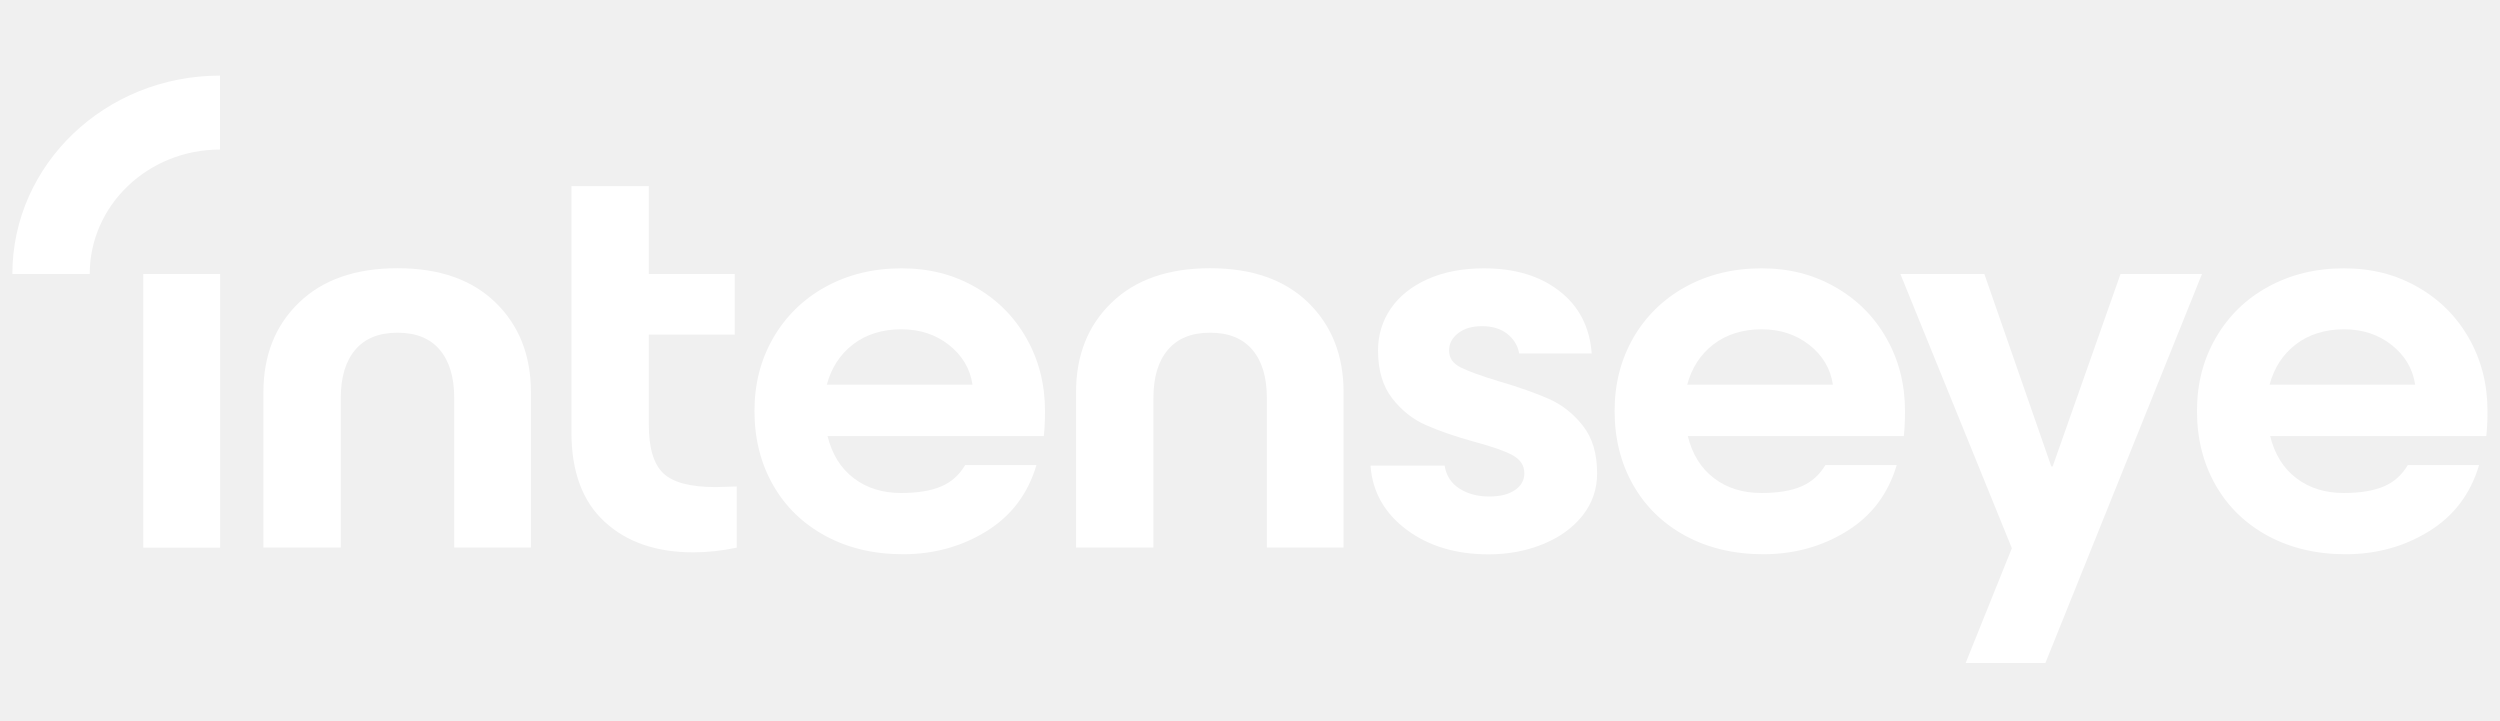
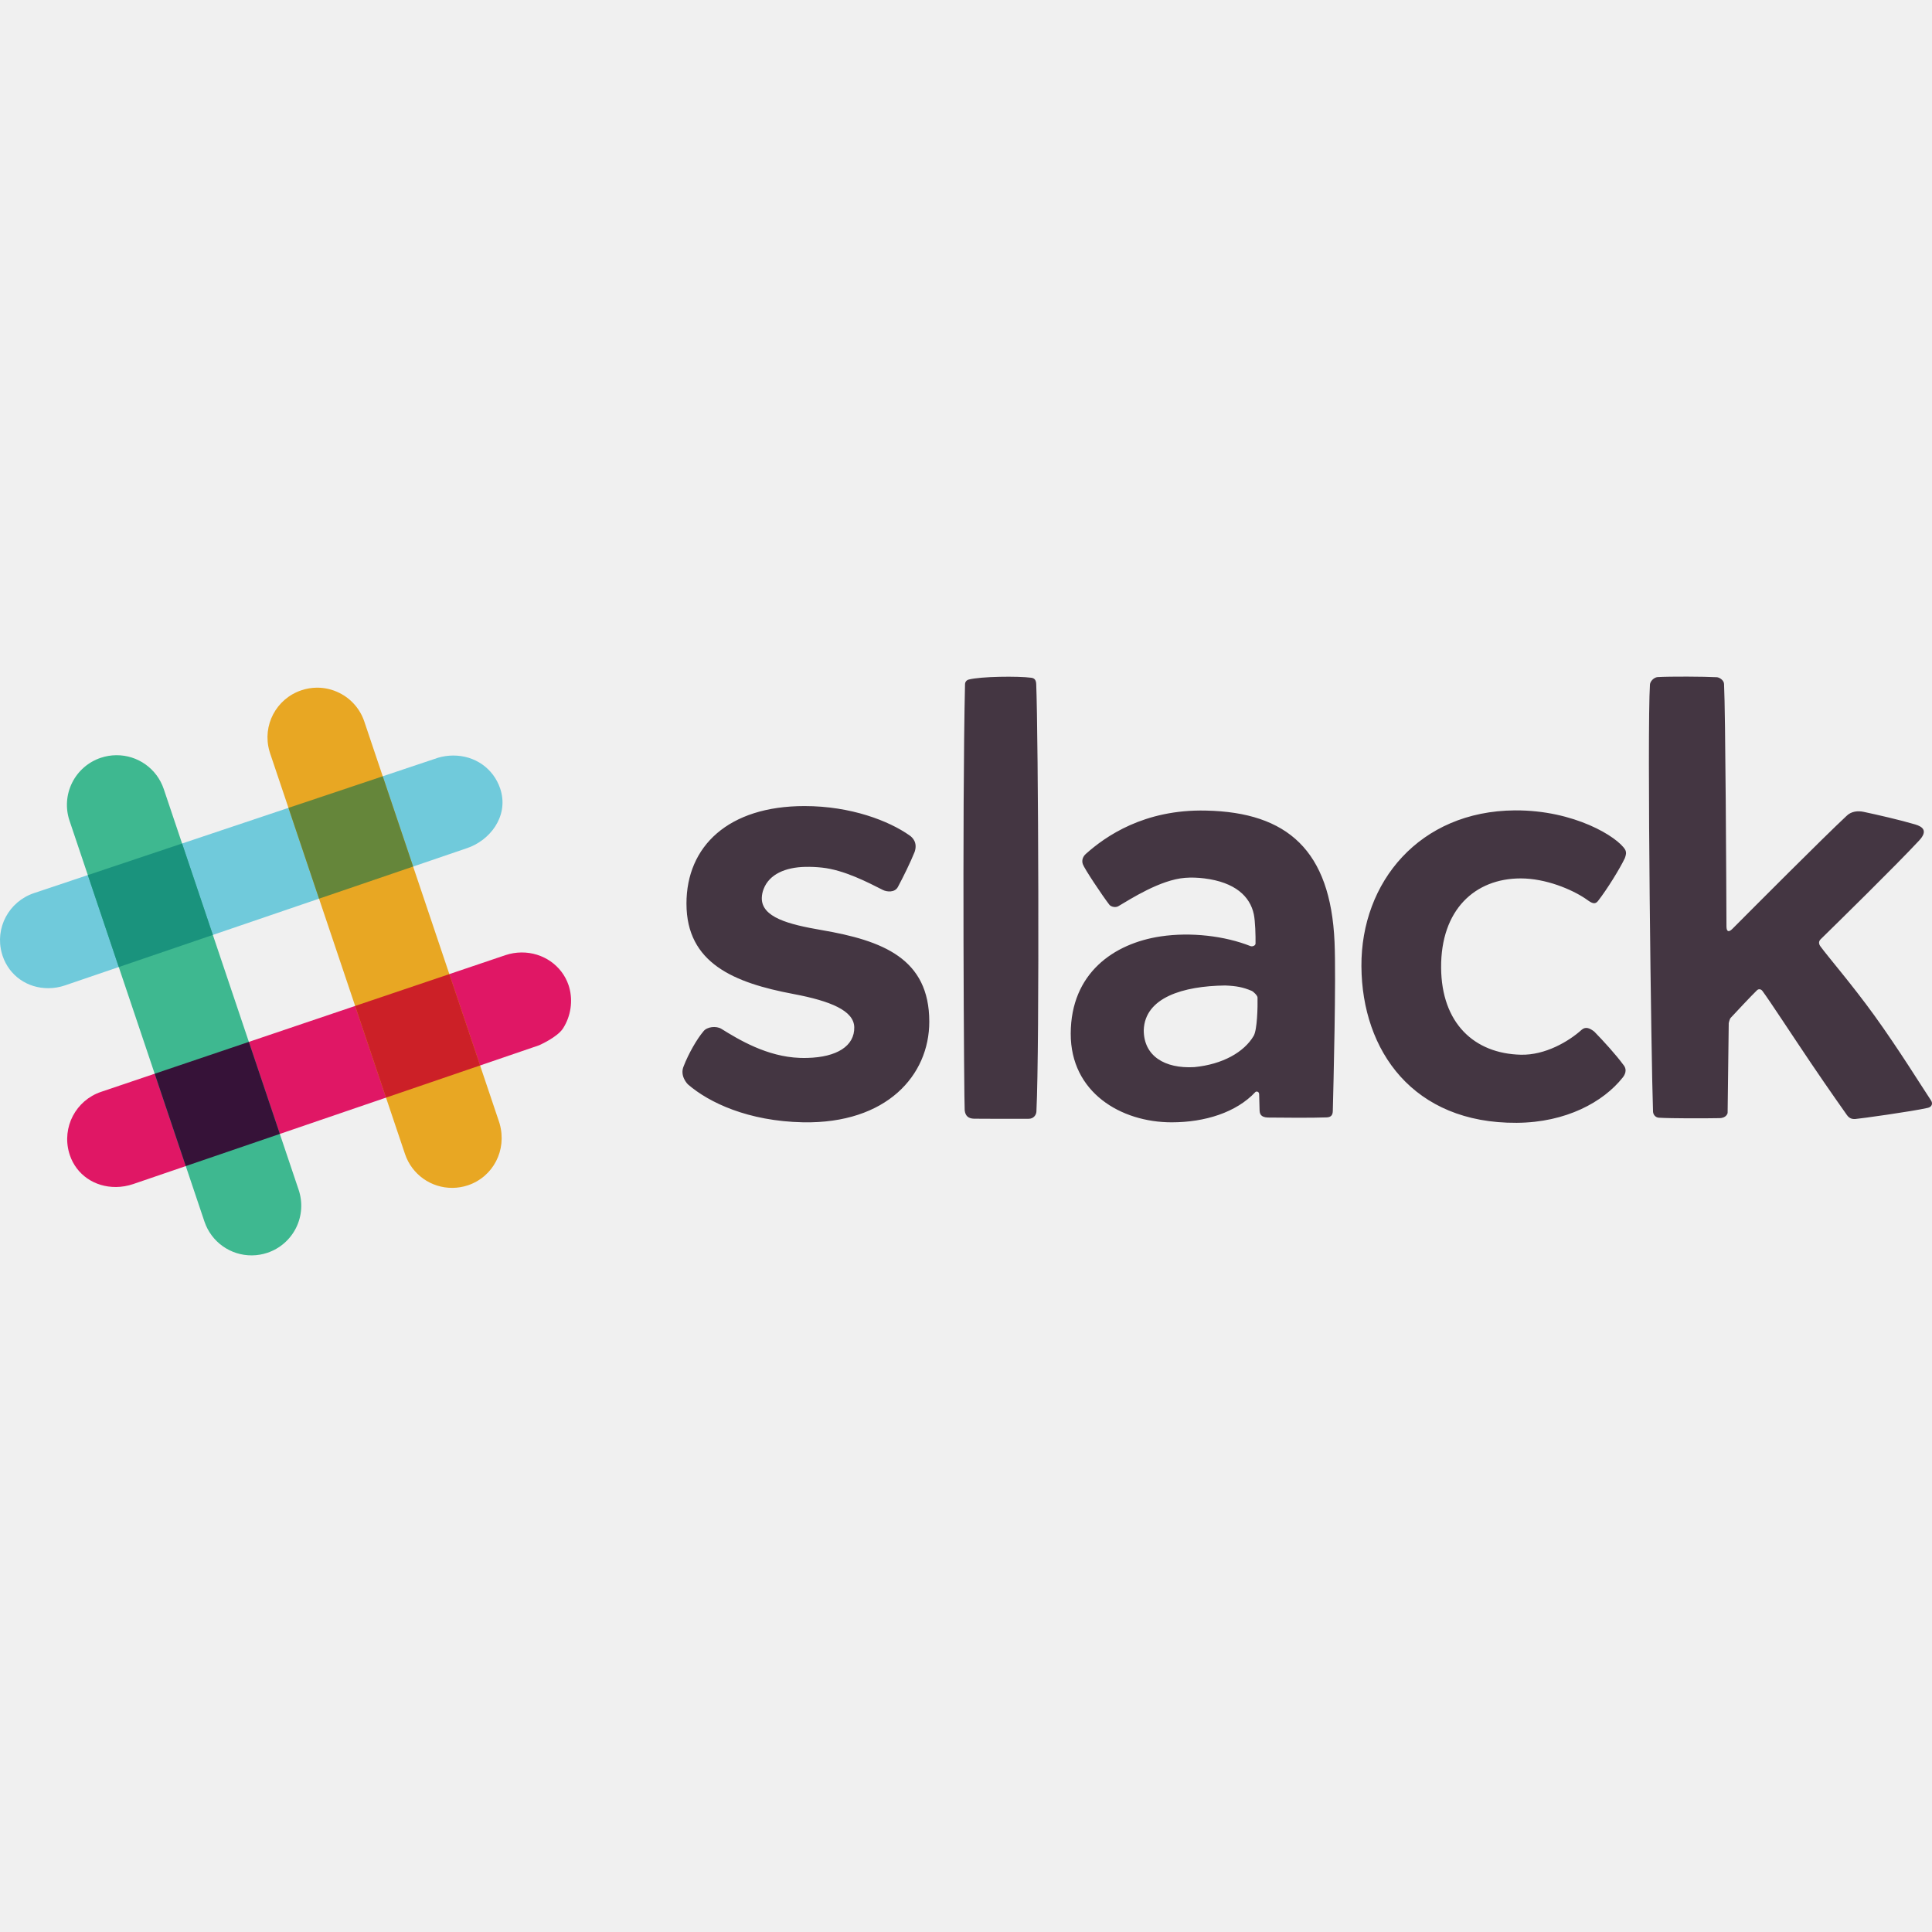
- <svg xmlns="http://www.w3.org/2000/svg" width="111" height="32" viewBox="0 0 111 32" fill="none">
-   <g clip-path="url(#clip0_1660_12230)">
-     <path d="M9.774 12.165H6.362V24.317H9.774V12.165Z" fill="white" />
-     <path d="M13.279 13.432C14.331 12.417 15.791 11.909 17.649 11.909C19.507 11.909 20.956 12.417 22.001 13.432C23.047 14.448 23.573 15.777 23.573 17.412V24.312H20.167V17.669C20.167 16.754 19.957 16.045 19.53 15.537C19.104 15.029 18.479 14.772 17.649 14.772C16.819 14.772 16.194 15.029 15.768 15.537C15.341 16.045 15.131 16.754 15.131 17.669V24.312H11.696V17.412C11.696 15.777 12.222 14.448 13.279 13.432Z" fill="white" />
-     <path d="M32.704 24.317C32.038 24.457 31.395 24.524 30.782 24.524C29.14 24.524 27.826 24.072 26.845 23.167C25.863 22.263 25.372 20.94 25.372 19.199V8.264H28.808V12.165H32.622V14.856H28.808V18.864C28.808 19.88 29.018 20.594 29.444 21.007C29.871 21.42 30.648 21.627 31.787 21.627L32.71 21.599V24.312L32.704 24.317Z" fill="white" />
-     <path d="M36.741 19.355C36.94 20.164 37.325 20.79 37.904 21.23C38.482 21.672 39.183 21.889 40.013 21.889C40.749 21.889 41.344 21.789 41.8 21.593C42.25 21.398 42.601 21.08 42.852 20.65H46.018C45.639 21.928 44.902 22.905 43.798 23.586C42.7 24.267 41.461 24.608 40.094 24.608C38.797 24.608 37.647 24.334 36.648 23.793C35.648 23.251 34.871 22.498 34.322 21.532C33.773 20.566 33.499 19.472 33.499 18.25C33.499 17.027 33.779 15.956 34.34 14.99C34.901 14.024 35.678 13.271 36.665 12.729C37.658 12.188 38.774 11.914 40.018 11.914C41.263 11.914 42.32 12.188 43.29 12.74C44.266 13.293 45.025 14.052 45.574 15.018C46.123 15.983 46.398 17.061 46.398 18.25C46.398 18.68 46.38 19.048 46.345 19.361H36.741V19.355ZM36.712 17.078H43.179C43.074 16.369 42.723 15.783 42.139 15.319C41.555 14.856 40.848 14.621 40.013 14.621C39.177 14.621 38.453 14.845 37.874 15.291C37.296 15.738 36.91 16.335 36.712 17.078Z" fill="white" />
-     <path d="M49.36 13.432C50.411 12.417 51.872 11.909 53.73 11.909C55.588 11.909 57.036 12.417 58.082 13.432C59.128 14.448 59.654 15.777 59.654 17.412V24.312H56.248V17.669C56.248 16.754 56.038 16.045 55.611 15.537C55.184 15.029 54.559 14.772 53.73 14.772C52.9 14.772 52.275 15.029 51.849 15.537C51.422 16.045 51.212 16.754 51.212 17.669V24.312H47.777V17.412C47.777 15.777 48.303 14.448 49.36 13.432Z" fill="white" />
-     <path d="M60.869 20.672H64.141C64.211 21.119 64.433 21.459 64.801 21.694C65.169 21.928 65.607 22.045 66.109 22.045C66.612 22.045 66.98 21.951 67.26 21.761C67.541 21.571 67.681 21.32 67.681 21.013C67.681 20.667 67.505 20.399 67.155 20.209C66.805 20.019 66.238 19.824 65.467 19.617C64.602 19.377 63.878 19.126 63.299 18.869C62.721 18.613 62.224 18.216 61.809 17.68C61.395 17.145 61.184 16.441 61.184 15.559C61.184 14.873 61.377 14.248 61.751 13.7C62.131 13.148 62.674 12.713 63.387 12.394C64.1 12.076 64.935 11.914 65.887 11.914C67.26 11.914 68.376 12.249 69.241 12.925C70.105 13.595 70.584 14.521 70.672 15.693H67.453C67.383 15.33 67.202 15.04 66.915 14.817C66.629 14.594 66.255 14.482 65.805 14.482C65.356 14.482 65.023 14.582 64.748 14.789C64.479 14.995 64.339 15.252 64.339 15.565C64.339 15.894 64.508 16.14 64.853 16.313C65.198 16.486 65.765 16.692 66.559 16.932C67.441 17.189 68.177 17.451 68.762 17.708C69.346 17.965 69.854 18.361 70.275 18.897C70.701 19.433 70.912 20.136 70.912 21.018C70.912 21.727 70.695 22.347 70.263 22.894C69.831 23.435 69.246 23.86 68.504 24.161C67.763 24.462 66.962 24.613 66.098 24.613C64.637 24.613 63.422 24.245 62.446 23.514C61.471 22.782 60.939 21.839 60.851 20.683" fill="white" />
-     <path d="M74.937 19.355C75.135 20.164 75.521 20.79 76.099 21.23C76.678 21.672 77.379 21.889 78.208 21.889C78.95 21.889 79.54 21.789 79.99 21.593C80.44 21.398 80.79 21.08 81.047 20.65H84.214C83.834 21.928 83.098 22.905 81.994 23.586C80.896 24.267 79.657 24.608 78.29 24.608C76.993 24.608 75.842 24.334 74.837 23.793C73.838 23.251 73.061 22.498 72.512 21.532C71.963 20.566 71.689 19.472 71.689 18.25C71.689 17.027 71.969 15.956 72.524 14.99C73.085 14.024 73.862 13.271 74.849 12.729C75.842 12.188 76.958 11.914 78.202 11.914C79.447 11.914 80.498 12.188 81.474 12.74C82.45 13.293 83.209 14.052 83.758 15.018C84.307 15.983 84.582 17.061 84.582 18.25C84.582 18.68 84.564 19.048 84.529 19.361H74.925L74.937 19.355ZM74.913 17.078H81.38C81.275 16.369 80.925 15.783 80.341 15.319C79.751 14.856 79.044 14.621 78.214 14.621C77.385 14.621 76.654 14.845 76.076 15.291C75.498 15.738 75.112 16.335 74.913 17.078Z" fill="white" />
-     <path d="M100.794 19.355C100.992 20.164 101.378 20.79 101.956 21.23C102.535 21.672 103.236 21.889 104.065 21.889C104.801 21.889 105.397 21.789 105.853 21.593C106.303 21.398 106.653 21.08 106.905 20.65H110.071C109.691 21.928 108.955 22.905 107.851 23.586C106.753 24.267 105.514 24.608 104.147 24.608C102.85 24.608 101.699 24.334 100.694 23.793C99.695 23.251 98.918 22.498 98.369 21.532C97.82 20.566 97.546 19.472 97.546 18.25C97.546 17.027 97.826 15.956 98.387 14.99C98.948 14.024 99.719 13.271 100.712 12.729C101.705 12.188 102.821 11.914 104.065 11.914C105.31 11.914 106.367 12.188 107.337 12.74C108.313 13.293 109.072 14.052 109.621 15.018C110.17 15.983 110.445 17.061 110.445 18.25C110.445 18.68 110.427 19.048 110.392 19.361H100.788L100.794 19.355ZM100.765 17.078H107.232C107.127 16.369 106.776 15.783 106.192 15.319C105.608 14.856 104.901 14.621 104.071 14.621C103.242 14.621 102.511 14.845 101.933 15.291C101.355 15.738 100.969 16.335 100.77 17.078" fill="white" />
-     <path d="M94.151 12.165L91.137 20.711H91.078L88.105 12.165H84.377L89.326 24.34L87.275 29.436H90.816L97.768 12.165H94.151Z" fill="white" />
-     <path d="M9.768 3.357C4.674 3.357 0.549 7.304 0.549 12.166H3.984C3.984 9.112 6.572 6.64 9.768 6.64V3.357Z" fill="white" />
-   </g>
-   <defs>
-     <clipPath id="clip0_1660_12230">
-       <rect width="111" height="26.793" fill="white" transform="translate(0 3)" />
-     </clipPath>
-   </defs>
+ <svg xmlns="http://www.w3.org/2000/svg" width="800px" height="800px" viewBox="1.464 -149.016 498.152 498.152">
+   <path fill="#443642" d="M178.463 83.987c0-14.818 10.804-25.165 30.438-25.165 11.98 0 21.783 3.825 27.094 7.572.76.535 2.116 1.833 1.303 4.247-1.042 2.6-2.953 6.51-4.324 9.05-.798 1.48-2.836 1.285-3.88.756-3.783-1.917-9.988-5.16-15.688-5.758a33.378 33.378 0 0 0-4.347-.188c-5.02.112-9.214 1.855-10.691 5.685a6.74 6.74 0 0 0-.477 2.274c-.138 5.047 6.886 6.872 15.395 8.334 15.819 2.71 27.787 7.348 27.787 23.63 0 13.827-10.989 26.323-32.52 25.94-14.194-.287-24.264-5.083-29.66-9.737-.184-.158-2.238-2.25-1.137-4.766 1.26-3.239 3.387-6.951 5.056-8.922.928-1.266 3.377-1.467 4.65-.678 4.448 2.764 11.768 7.196 20.206 7.49.666.023 1.326.027 1.974.01 7.59-.184 12.182-3.062 12.086-7.91-.082-4.271-6.1-6.766-15.683-8.572-15.284-2.879-27.58-7.917-27.58-23.292M317.316 105.086c-10.778.141-20.66 3.087-20.945 11.51-.003 6.684 5.419 9.967 13.029 9.537 7.3-.703 12.867-3.869 15.32-8.07.907-1.557 1.045-7.383.99-9.873-.014-.53-1.062-1.533-1.521-1.726-2.29-.965-3.985-1.263-6.874-1.38m-35.862-33.938c5.04-4.51 15.033-11.53 30.959-11.16 21.017.437 32.12 10.29 33.154 33.86.426 9.72-.28 36.832-.448 43.587-.025.969-.353 1.639-1.659 1.664-3.461.139-11.457.084-15.131.036-1.854-.09-2.069-1.01-2.093-1.973-.016-.63-.07-2.498-.109-4.021-.021-.808-.78-.785-.974-.578-4.93 5.264-13.004 7.806-21.59 7.806-13.05 0-26.06-7.677-26.02-22.88.04-15.57 11.08-23.25 23.208-25.061 7.766-1.156 16.52-.128 23.149 2.506.424.17 1.29-.076 1.297-.677.027-1.984-.069-5.765-.45-7.557-.973-4.566-4.782-8.24-12.784-9.23-1.648-.203-3.307-.27-4.968-.138-6.361.5-14.016 5.46-17.186 7.317-.746.436-1.914.117-2.292-.37-1.85-2.39-6.5-9.38-6.866-10.497-.366-1.114.15-2.052.801-2.638l.002.004zM352.496 100.13c-.125-21.715 15.005-40.034 39.573-40.195 15.33-.1 26.467 6.85 28.431 10.128.399.77.194 1.413-.082 2.188-1.298 2.74-4.576 8.034-6.912 11.034-.995 1.278-2.075.183-3.33-.652-3.483-2.32-10.101-5.157-16.614-5.157-11.816.002-20.615 8.104-20.517 23.01.092 14.304 8.52 22.165 20.558 22.45 6.293.158 12.39-3.459 15.67-6.422 1.03-.899 2.096-.449 3.273.471 2.31 2.361 5.623 6.006 7.46 8.515 1.203 1.394.303 2.758-.13 3.306-4.984 6.307-14.61 11.615-27.349 11.687-26.674.187-39.906-18.568-40.029-40.36M479.823 139.514c1.252-.094 14.613-1.938 18.714-2.877 1.018-.232 1.38-1.088.811-1.936-2.29-3.434-8.311-13.186-14.617-21.916-5.8-8.027-11.913-15.087-13.89-17.803-.482-.66-.456-1.31.069-1.822 3.761-3.68 19.493-19.105 25.408-25.475 2.29-2.478.915-3.544-1.03-4.123-3.757-1.12-9.834-2.516-13.29-3.245-1.457-.308-3.212-.2-4.486 1.11-5.914 5.515-23.963 23.63-29.351 29.045-.97.977-1.535.76-1.54-.636-.044-10.44-.25-55.138-.623-62.49-.026-.972-1.195-1.71-1.854-1.745-3.388-.177-11.947-.228-15.32-.03-.945.107-1.848 1.07-1.93 1.884-.778 11.756.33 98.054.792 110.126.033.873.683 1.55 1.512 1.599 3.365.195 11.688.182 15.574.109 1.912 0 2.146-1.344 2.146-1.344l.288-23.157s.197-1.03.516-1.37c1.37-1.475 5.16-5.537 6.776-7.107.388-.377 1-.35 1.396.183 1.92 2.59 7.395 11.01 12.47 18.53 4.663 6.908 9.016 13.039 9.32 13.472.702 1 1.522 1.04 2.14 1.021v-.003zM252.59 139.434c1.175.039 10.09.029 14.04.024 1.33.026 2.021-.981 2.065-1.87.839-16.926.48-97.512-.05-110.237-.044-1.1-.515-1.513-1.266-1.613-3.39-.454-13.024-.348-16.112.46-.604.157-.96.616-.979 1.206-.756 32.8-.246 108.42-.086 109.852.159 1.434.909 2.128 2.39 2.178h-.002z" />
+   <path fill="#70CADB" d="M13.997 105.78c-5.494.042-10.148-3.232-11.864-8.342a13.67 13.67 0 0 1-.178-.583c-1.87-6.544 1.756-13.39 8.255-15.582L114.45 46.35a14.128 14.128 0 0 1 3.807-.556c5.64-.044 10.422 3.302 12.18 8.52l.156.504c1.95 6.816-2.895 12.9-8.7 14.85-.004.003-1.06.36-103.662 35.391a13.49 13.49 0 0 1-4.234.721z" />
+   <path fill="#E01765" d="M31.372 157.045c-5.537.04-10.207-3.188-11.903-8.225a13.34 13.34 0 0 1-.18-.579c-1.896-6.622 1.726-13.54 8.247-15.735L131.78 97.263c1.347-.45 2.738-.68 4.137-.693 5.552-.042 10.43 3.35 12.151 8.444l.16.53c1.007 3.521.412 7.478-1.59 10.601-1.492 2.322-6.198 4.366-6.198 4.366L35.8 156.29a14.356 14.356 0 0 1-4.428.757v-.002z" />
+   <path fill="#E8A723" d="M118.148 157.268a12.798 12.798 0 0 1-12.255-8.723l-34.79-103.34-.174-.58c-1.885-6.59 1.74-13.464 8.237-15.654 1.3-.437 2.644-.665 3.997-.677 2.01-.015 3.955.438 5.787 1.343a12.772 12.772 0 0 1 6.449 7.392l34.787 103.331.101.332c1.954 6.842-1.663 13.72-8.16 15.91a12.935 12.935 0 0 1-3.979.666z" />
+   <path fill="#3EB890" d="M66.435 174.674a12.803 12.803 0 0 1-12.26-8.73L19.394 62.608a12.797 12.797 0 0 1 8.051-16.23 12.96 12.96 0 0 1 3.985-.668 12.796 12.796 0 0 1 12.257 8.723l34.782 103.34a12.797 12.797 0 0 1-8.06 16.233 12.88 12.88 0 0 1-3.978.667h.004z" />
+   <path fill="#CC2027" d="M100.997 133.996l24.258-8.294-7.93-23.55-24.286 8.207 7.958 23.637z" />
+   <path fill="#361238" d="M49.364 151.65l24.256-8.293-7.99-23.73-24.28 8.21 8.014 23.813z" />
+   <path fill="#65863A" d="M83.727 82.7l24.26-8.283-7.837-23.275-24.305 8.143L83.727 82.7z" />
+   <path fill="#1A937D" d="M32.088 100.33l24.26-8.283-7.933-23.572-24.305 8.142 7.978 23.713z" />
</svg>
